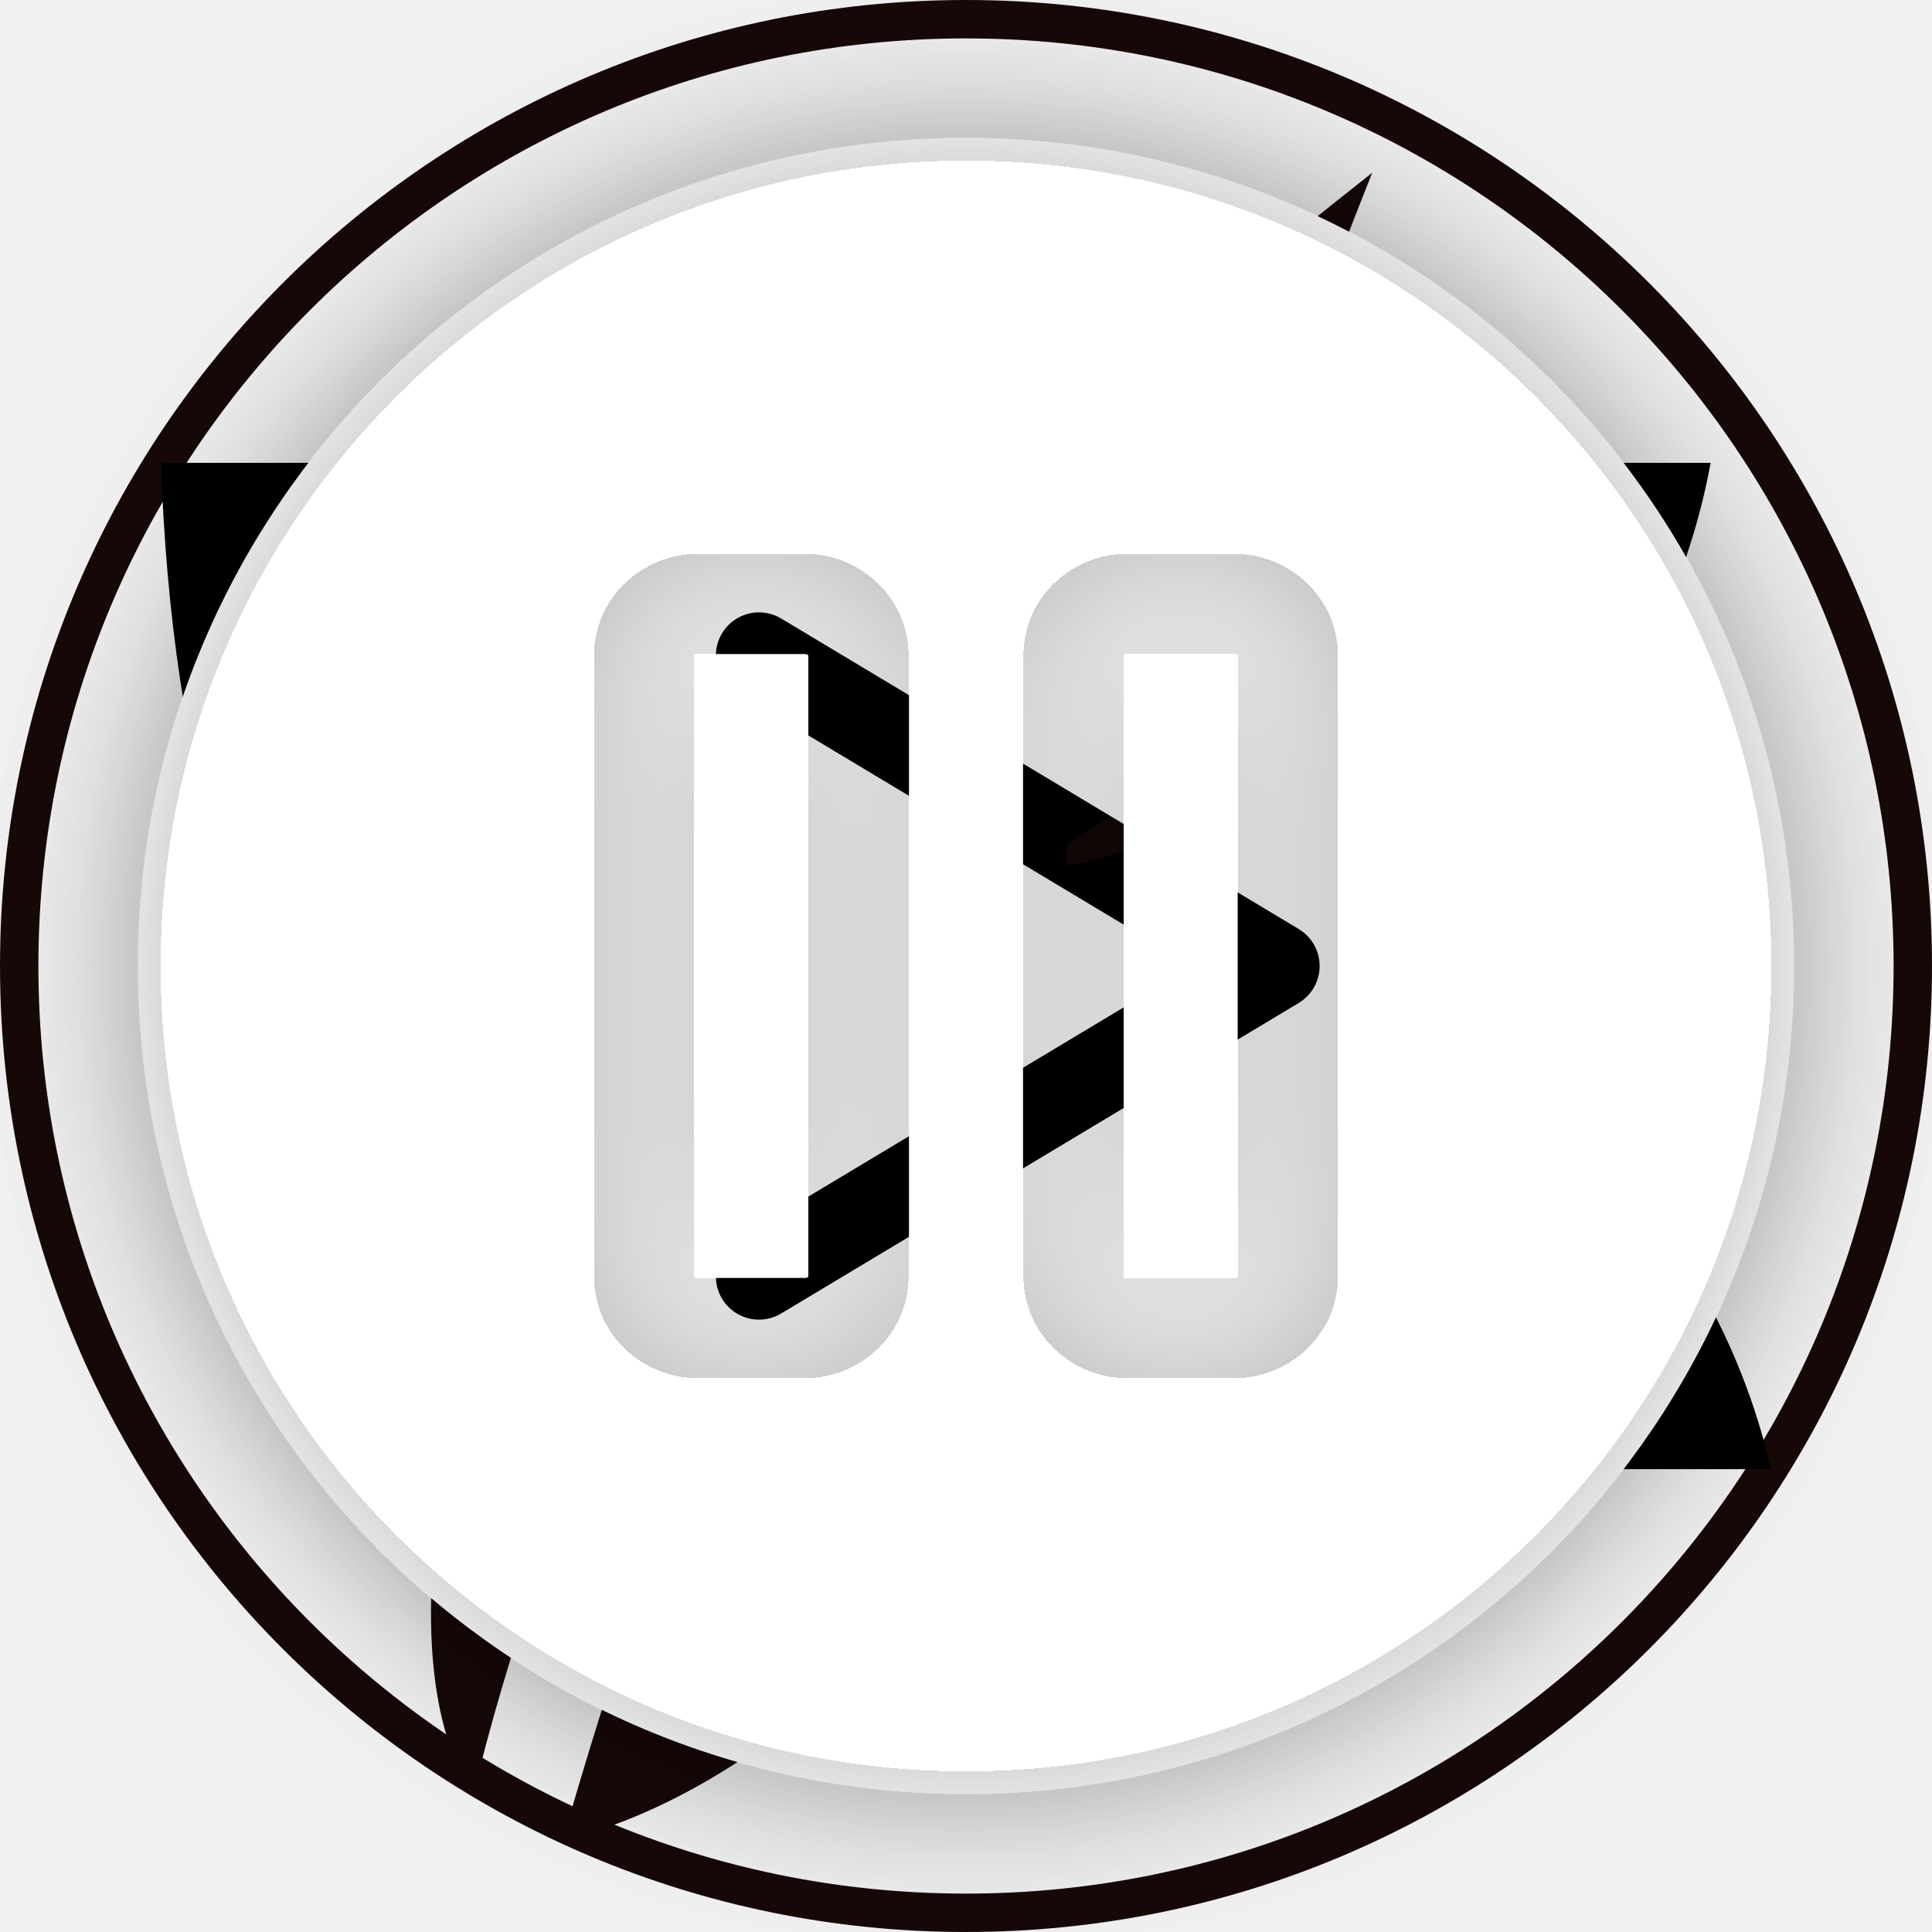
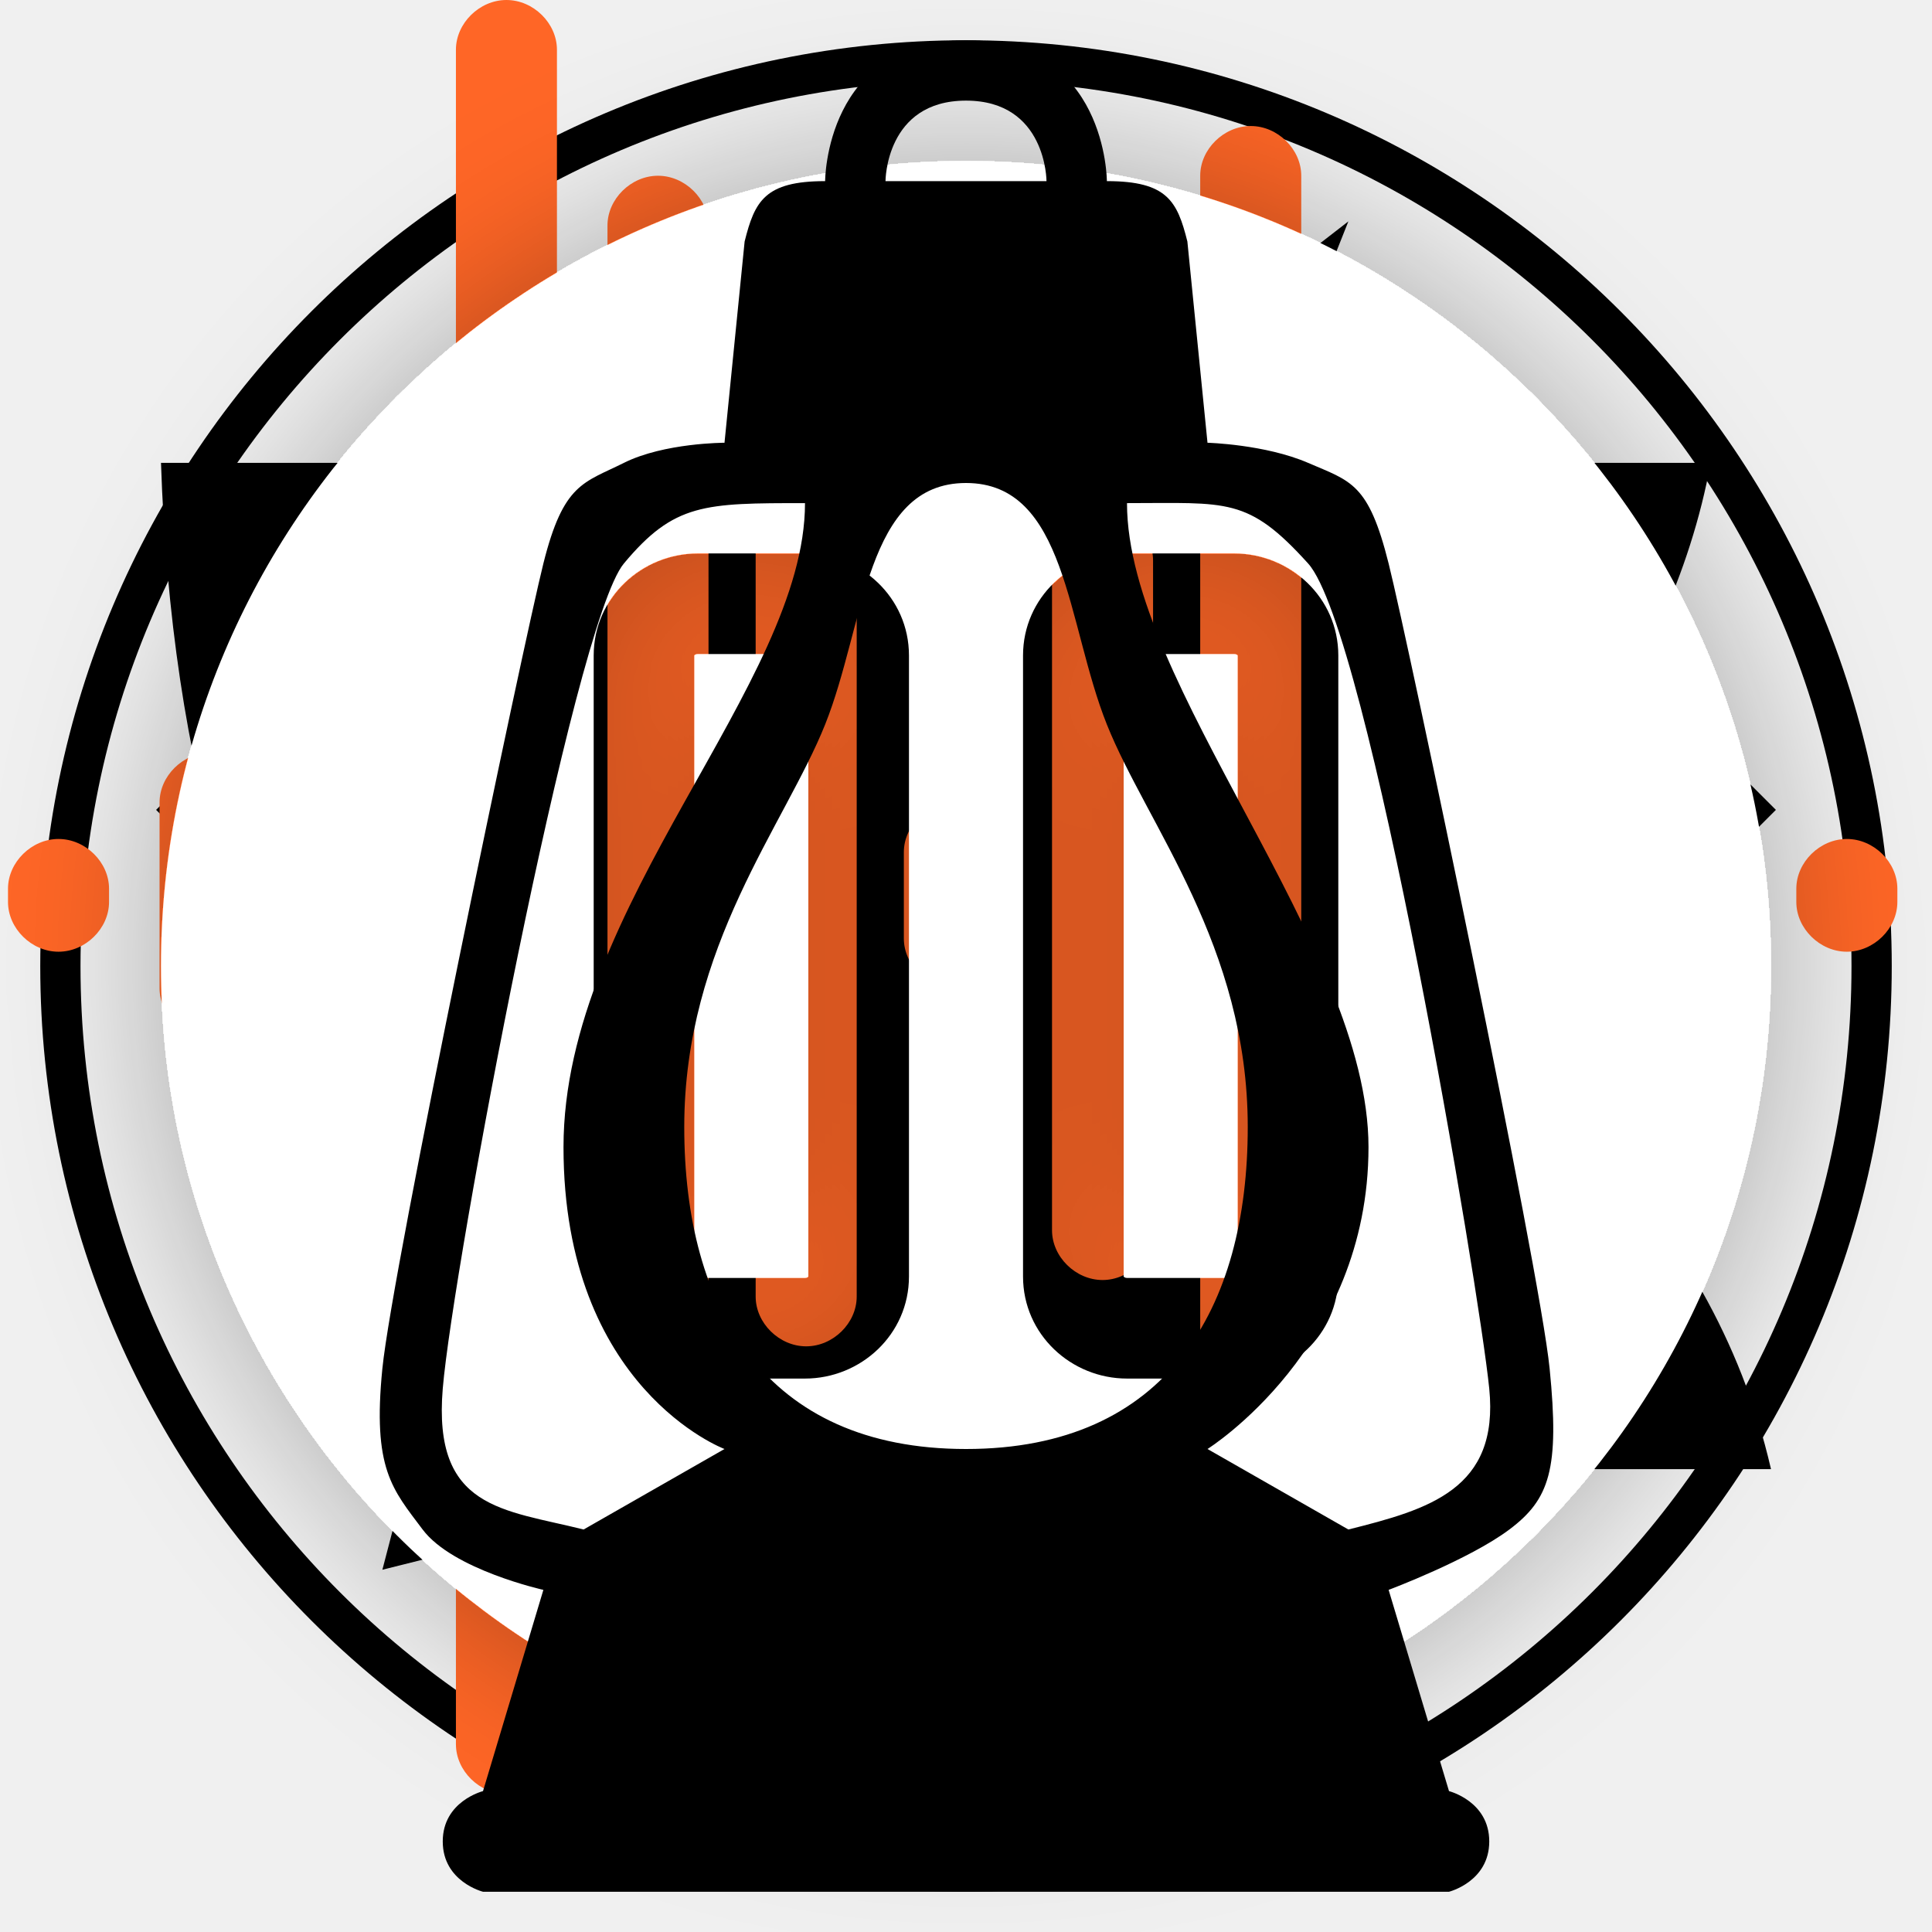
<svg xmlns="http://www.w3.org/2000/svg" fill-rule="evenodd" clip-rule="evenodd">
  <defs>
-     <style>:root svg:not(:target){display:none}</style>
+     <style>:root svg:not(:target) {display: none;}</style>
  </defs>
  <svg id="arrow-simple" viewBox="0 0 8 8" fill="none" stroke="currentcolor" stroke-width="1">
-     <path d="m1 3 3 3 3-3" />
+     <path d="M1 3L4 6L7 3" />
  </svg>
-   <svg id="logo" viewBox="0 0 64 64" fill="none">
-     <circle cx="32" cy="32" r="31.364" stroke="#160807" stroke-width="1.272" />
-     <path d="M18.649 60.927c2.013-.353 7.142-2.395 11.55-7.735-1.441.085-5.758.46-7.735.636l8.688-2.861c1.307-1.766 4.345-7.544 6.04-16.53-.954.212-1.801.53-5.828.53l6.464-3.285L32 30.834l6.146-2.225c1.165-5.298 2.733-11.359 7.311-22.887-6.04 4.768-13.563 10.977-22.887 22.675-.845 1.06-.806 5.85.212 9.325l-3.073-4.768c-3.003 6.357-7.841 20.725-4.027 26.49 2.013-8.477 8.053-25.219 20.345-39.841-7.545 10.765-14.729 32.035-17.378 41.324Z" fill="#160807" />
+   <svg id="logo" viewBox="0 0 96 96" fill="currentcolor">
+     <path d="M29 88C33 87.5 40 85 46 78C46 78 42 79 35 79C35 79 43 76 49 73C51 70 54 63 56 51C56 51 52.5 52 47 52C47 52 53 49.5 56 47L48 46C48 46 55 44 57 43C58.5 36 61 26 67 11C58 18 47 26 35 42C33 45 33 51 35 56L31 49C26 58 19 76 25 86C27 74 38 49 54 30C43 46 33 74 29 88Z" />
+     <circle cx="48" cy="48" r="45" fill="none" stroke="currentcolor" stroke-width="2" />
  </svg>
  <svg id="telegram" viewBox="0 0 96 96" fill="currentcolor">
-     <path d="M80 28c.5-5-1-7-7-5-18 6-60 25-60 25-4.5 2-4 5 0 6l10.5 3c3 1 5.5 1 8.5-1l27-18c3-2 5-1 3 1L42.5 58C38 63 41 64 45 67l18 12c6 4 8.5 1 10-6 0 0 6-32 7-45Z" />
+     <path d="M80 28C80.5 23 79 21 73 23C55 29 13 48 13 48C8.5 50 9 53 13 54L23.5 57C26.5 58 29 58 32 56L59 38C62 36 64 37 62 39L42.5 58C38 63 41 64 45 67L63 79C69 83 71.5 80 73 73C73 73 79 41 80 28Z" />
  </svg>
  <svg id="vkontakte" viewBox="0 0 96 96" fill="currentcolor">
-     <path d="M21 23H8c1 30 14 50 45 50V55c12 2 18 9 21 18h14c-3-13-13-21-21-25 8-4 16-14 18-25H72c-2 9-11 19-19 20V23H40v35c-12-3-19-18-19-35Z" />
+     <path d="M21 23H8C9 53 22 73 53 73V55C65 57 71 64 74 73H88C85 60 75 52 67 48C75 44 83 34 85 23H72C70 32 61 42 53 43V23H40V58C28 55 21 40 21 23Z" />
  </svg>
  <svg id="instagram" viewBox="0 0 96 96" fill="currentcolor">
-     <path d="M48 17c-26 0-31 5-31 31s5 31 31 31 31-5 31-31-5-31-31-31Zm0 18c7 0 13 6 13 13s-6 13-13 13-13-6-13-13 6-13 13-13Zm21-4c0 2-1.5 4-4 4s-4-2-4-4 1.5-4 4-4 4 2 4 4Z" />
+     <path fill-rule="evenodd" clip-rule="evenodd" d="M48 17C22 17 17 22 17 48C17 74 22 79 48 79C74 79 79 74 79 48C79 22 74 17 48 17ZM48 35C55 35 61 41 61 48C61 55 55 61 48 61C41 61 35 55 35 48C35 41 41 35 48 35ZM69 31C69 33 67.5 35 65 35C62.5 35 61 33 61 31C61 29 62.5 27 65 27C67.5 27 69 29 69 31Z" />
  </svg>
-   <svg id="play" viewBox="0 0 56 56" fill="none">
-     <g filter="url(#filter0_d_66_136)">
-       <path d="M28 8C16.954 8 8 16.954 8 28s8.954 20 20 20 20-8.954 20-20S39.046 8 28 8Zm-5.357 9.928A1.25 1.25 0 0 0 20.75 19v18a1.25 1.25 0 0 0 1.893 1.072l15-9a1.25 1.25 0 0 0 0-2.144l-15-9ZM34.57 28l-11.32 6.792V21.208L34.57 28Z" fill="#fff" />
-       <rect x="4.6" y="4.6" width="46.8" height="46.8" rx="23.4" stroke="#fff" stroke-width="1.2" />
-     </g>
-     <defs>
-       <filter id="filter0_d_66_136" x="0" y="0" width="56" height="56" filterUnits="userSpaceOnUse" color-interpolation-filters="sRGB">
-         <feFlood flood-opacity="0" result="BackgroundImageFix" />
-         <feColorMatrix in="SourceAlpha" values="0 0 0 0 0 0 0 0 0 0 0 0 0 0 0 0 0 0 127 0" result="hardAlpha" />
-         <feOffset />
-         <feGaussianBlur stdDeviation="2" />
-         <feComposite in2="hardAlpha" operator="out" />
-         <feColorMatrix values="0 0 0 0 0 0 0 0 0 0 0 0 0 0 0 0 0 0 0.3 0" />
-         <feBlend in2="BackgroundImageFix" result="effect1_dropShadow_66_136" />
-         <feBlend in="SourceGraphic" in2="effect1_dropShadow_66_136" result="shape" />
-       </filter>
-     </defs>
+   <svg id="whatsapp" viewBox="0 0 96 96" fill="currentcolor">
+     <path d="M48 80C65.7 80 80 65.7 80 48C80 30.3 65.7 16 48 16C30.3 16 16 30.3 16 48C16 54.9 18.3 61.3 22 66.5L19 78L31 75C36 78.1 41.7 80 48 80ZM41.5 38.5C40.5 35.5 40 34 38 30.5C37 29 34.5 29.5 33 30.5C31 31.5 28.5 34.5 28.5 39C29 50 44 64 57 66C61.5 66.5 64 65.5 67 61C68 59 68 58 67 57C63.5 55 62.5 54.5 59 53C59 53 58 52.5 57 53.5C55.8 54.7 54 57 54 57C54 57 53 58 52 57.5C45 54 42 51 39 46C38 44.5 39 43 39 43C40 42 41 41 41 41C41 41 42 40 41.5 38.5Z" />
+   </svg>
+   <svg id="play" viewBox="0 0 84 84" fill="#FF6626">
+     <path d="M75.905 38.928V38.063C75.905 36.909 74.88 35.9 73.708 35.9C72.537 35.9 71.512 36.909 71.512 38.063V38.928V39.793C71.512 40.946 72.537 41.956 73.708 41.956C74.88 41.956 75.905 40.946 75.905 39.793V38.928Z" fill="#FF6626" />
+     <path d="M69.462 38.928V33.593C69.462 32.44 68.437 31.431 67.266 31.431C66.094 31.431 65.069 32.44 65.069 33.593V38.928V44.263C65.069 45.416 66.094 46.425 67.266 46.425C68.437 46.425 69.462 45.416 69.462 44.263V38.928Z" fill="#FF6626" />
+     <path d="M63.019 38.928V19.896C63.019 18.743 61.994 17.734 60.823 17.734C59.651 17.734 58.626 18.743 58.626 19.896V38.928V57.959C58.626 59.113 59.651 60.122 60.823 60.122C61.994 60.122 63.019 59.113 63.019 57.959V38.928Z" fill="#FF6626" />
+     <path d="M82.494 38.928V38.639C82.494 37.486 81.469 36.477 80.298 36.477C79.126 36.477 78.101 37.486 78.101 38.639V38.928V39.216C78.101 40.37 79.126 41.379 80.298 41.379C81.469 41.379 82.494 40.37 82.494 39.216V38.928Z" fill="#FF6626" />
+     <path d="M4.741 38.928V38.639C4.741 37.486 3.716 36.477 2.544 36.477C1.373 36.477 0.348 37.486 0.348 38.639V38.928V39.216C0.348 40.37 1.373 41.379 2.544 41.379C3.716 41.379 4.741 40.37 4.741 39.216V38.928Z" fill="#FF6626" />
+     <path d="M56.576 38.928V7.641C56.576 6.488 55.551 5.479 54.38 5.479C53.208 5.479 52.183 6.488 52.183 7.641V38.928V70.214C52.183 71.368 53.208 72.377 54.38 72.377C55.551 72.377 56.576 71.368 56.576 70.214V38.928Z" fill="#FF6626" />
+     <path d="M50.133 38.928V24.366C50.133 23.213 49.108 22.203 47.937 22.203C46.766 22.203 45.74 23.213 45.74 24.366V38.928V53.49C45.74 54.643 46.766 55.653 47.937 55.653C49.108 55.653 50.133 54.643 50.133 53.49V38.928Z" fill="#FF6626" />
+     <path d="M43.691 38.928V37.053C43.691 35.9 42.666 34.891 41.494 34.891C40.323 34.891 39.298 35.9 39.298 37.053V38.928V40.802C39.298 41.956 40.323 42.965 41.494 42.965C42.666 42.965 43.691 41.956 43.691 40.802V38.928Z" fill="#FF6626" />
+     <path d="M37.248 38.928V21.483C37.248 20.329 36.223 19.32 35.051 19.32C33.88 19.32 32.855 20.329 32.855 21.483V38.928V56.373C32.855 57.527 33.88 58.536 35.051 58.536C36.223 58.536 37.248 57.527 37.248 56.373V38.928Z" fill="#FF6626" />
+     <path d="M30.805 38.928V9.804C30.805 8.651 29.78 7.641 28.608 7.641C27.437 7.641 26.412 8.651 26.412 9.804V38.928V68.052C26.412 69.205 27.437 70.214 28.608 70.214C29.78 70.214 30.805 69.205 30.805 68.052V38.928Z" fill="#FF6626" />
+     <path d="M24.215 38.928V2.163C24.215 1.009 23.191 0 22.019 0C20.848 0 19.823 1.009 19.823 2.163V38.928V75.837C19.823 76.991 20.848 78 22.019 78C23.191 78 24.215 76.991 24.215 75.837V38.928Z" fill="#FF6626" />
+     <path d="M17.773 38.928V28.691C17.773 27.538 16.748 26.529 15.576 26.529C14.405 26.529 13.38 27.538 13.38 28.691V38.928V49.164C13.38 50.318 14.405 51.327 15.576 51.327C16.748 51.327 17.773 50.318 17.773 49.164V38.928Z" fill="#FF6626" />
+     <path d="M11.33 38.928V34.891C11.33 33.737 10.305 32.728 9.133 32.728C7.962 32.728 6.937 33.737 6.937 34.891V38.928V42.965C6.937 44.118 7.962 45.127 9.133 45.127C10.305 45.127 11.33 44.118 11.33 42.965V38.928Z" fill="#FF6626" />
  </svg>
  <svg id="pause" viewBox="0 0 48 48" fill="none">
    <g filter="url(#filter0_d_66_143)">
-       <path d="M24 4C12.954 4 4 12.954 4 24s8.954 20 20 20 20-8.954 20-20S35.046 4 24 4Zm-6.742 27.724a.043.043 0 0 1-.008-.01V16.286l.008-.01a.105.105 0 0 1 .075-.026H20c.038 0 .062.014.075.026a.043.043 0 0 1 .008.01v15.428a.043.043 0 0 1-.008.01.105.105 0 0 1-.075.026h-2.667a.105.105 0 0 1-.075-.026Zm.075-17.974c-1.383 0-2.583 1.093-2.583 2.536v15.428c0 1.443 1.2 2.536 2.583 2.536H20c1.384 0 2.583-1.093 2.583-2.536V16.286c0-1.443-1.2-2.536-2.583-2.536h-2.667Zm10.592 2.526a.043.043 0 0 0-.008.01v15.428l.008.01a.105.105 0 0 0 .075.026h2.667a.105.105 0 0 0 .075-.026.064.064 0 0 0 .006-.007l.002-.003V16.286a.043.043 0 0 0-.008-.01.105.105 0 0 0-.075-.026H28a.105.105 0 0 0-.075.026ZM28 13.75c-1.384 0-2.583 1.093-2.583 2.536v15.428c0 1.443 1.2 2.536 2.583 2.536h2.667c1.383 0 2.583-1.093 2.583-2.536V16.286c0-1.443-1.2-2.536-2.583-2.536H28Z" fill="#fff" />
+       <path fill-rule="evenodd" clip-rule="evenodd" d="M24 4C12.954 4 4 12.954 4 24C4 35.046 12.954 44 24 44C35.046 44 44 35.046 44 24C44 12.954 35.046 4 24 4ZM17.258 31.724C17.253 31.719 17.251 31.715 17.25 31.714V16.286C17.251 16.285 17.253 16.281 17.258 16.276C17.271 16.264 17.295 16.25 17.333 16.25H20C20.038 16.25 20.062 16.264 20.075 16.276C20.08 16.281 20.082 16.285 20.083 16.286V31.714C20.082 31.715 20.08 31.719 20.075 31.724C20.062 31.736 20.038 31.75 20 31.75H17.333C17.295 31.75 17.271 31.736 17.258 31.724ZM17.333 13.75C15.95 13.75 14.75 14.843 14.75 16.286V31.714C14.75 33.157 15.95 34.25 17.333 34.25H20C21.384 34.25 22.583 33.157 22.583 31.714V16.286C22.583 14.843 21.384 13.75 20 13.75H17.333ZM27.925 16.276C27.92 16.281 27.918 16.285 27.917 16.286V31.714C27.918 31.715 27.92 31.719 27.925 31.724C27.938 31.736 27.962 31.75 28 31.75H30.667C30.705 31.75 30.729 31.736 30.742 31.724C30.745 31.721 30.747 31.718 30.748 31.717C30.749 31.715 30.75 31.714 30.75 31.714V16.286C30.749 16.285 30.747 16.281 30.742 16.276C30.729 16.264 30.705 16.25 30.667 16.25H28C27.962 16.25 27.938 16.264 27.925 16.276ZM28 13.75C26.616 13.75 25.417 14.843 25.417 16.286V31.714C25.417 33.157 26.616 34.25 28 34.25H30.667C32.05 34.25 33.25 33.157 33.25 31.714V16.286C33.25 14.843 32.05 13.75 30.667 13.75H28Z" fill="#fff" />
    </g>
    <defs>
      <filter id="filter0_d_66_143" x="-4" y="-4" width="56" height="56" filterUnits="userSpaceOnUse" color-interpolation-filters="sRGB">
        <feFlood flood-opacity="0" result="BackgroundImageFix" />
-         <feColorMatrix in="SourceAlpha" values="0 0 0 0 0 0 0 0 0 0 0 0 0 0 0 0 0 0 127 0" result="hardAlpha" />
+         <feColorMatrix in="SourceAlpha" type="matrix" values="0 0 0 0 0 0 0 0 0 0 0 0 0 0 0 0 0 0 127 0" result="hardAlpha" />
        <feOffset />
        <feGaussianBlur stdDeviation="2" />
        <feComposite in2="hardAlpha" operator="out" />
-         <feColorMatrix values="0 0 0 0 0 0 0 0 0 0 0 0 0 0 0 0 0 0 0.3 0" />
-         <feBlend in2="BackgroundImageFix" result="effect1_dropShadow_66_143" />
-         <feBlend in="SourceGraphic" in2="effect1_dropShadow_66_143" result="shape" />
+         <feColorMatrix type="matrix" values="0 0 0 0 0 0 0 0 0 0 0 0 0 0 0 0 0 0 0.3 0" />
+         <feBlend mode="normal" in2="BackgroundImageFix" result="effect1_dropShadow_66_143" />
+         <feBlend mode="normal" in="SourceGraphic" in2="effect1_dropShadow_66_143" result="shape" />
      </filter>
    </defs>
  </svg>
+   <svg id="lamp" viewBox="0 0 96 96" fill="currentcolor">
+     <path d="M48 2C55 2 55 9 55 9C58 9 58.5 10 59 12L60 22C60 22 62.863 22.077 65 23C67.137 23.923 68 24 69 28C70 32 76.5 63 77 68C77.5 73 77 74.5 75 76C73 77.5 69 79 69 79L72 89C72 89 74 89.5 74 91.5C74 93.5 72 94 72 94H24C24 94 22 93.5 22 91.5C22 89.5 24 89 24 89L27 79C27 79 22.5 78 21 76C19.5 74 18.5 73 19 68C19.5 63 26 32 27 28C28 24 29 24 31 23C33 22 36 22 36 22L37 12C37.5 10 38 9 41 9C41 9 41 2 48 2ZM48 5C44 5 44 9 44 9H52C52 9 52 5 48 5ZM28 57C28 45 40 34 40 25C35 25 33.5 25 31 28C28.5 31 22.5 63 22 69C21.5 75 25 75 29 76L36 72C36 72 28 69 28 57ZM65 28C62.002 24.681 61 25 56 25C56 34 68 47 68 57C68 67 60 72 60 72L67 76C71 75 74.5 74 74 69C73.5 64 67.998 31.319 65 28ZM55 36C53 31 53 24 48 24C43 24 43 31 41 36C39 41 34 47 34 56C34 65 38 72 48 72C58 72 62 65 62 56C62 47 57 41 55 36Z" />
+   </svg>
</svg>
